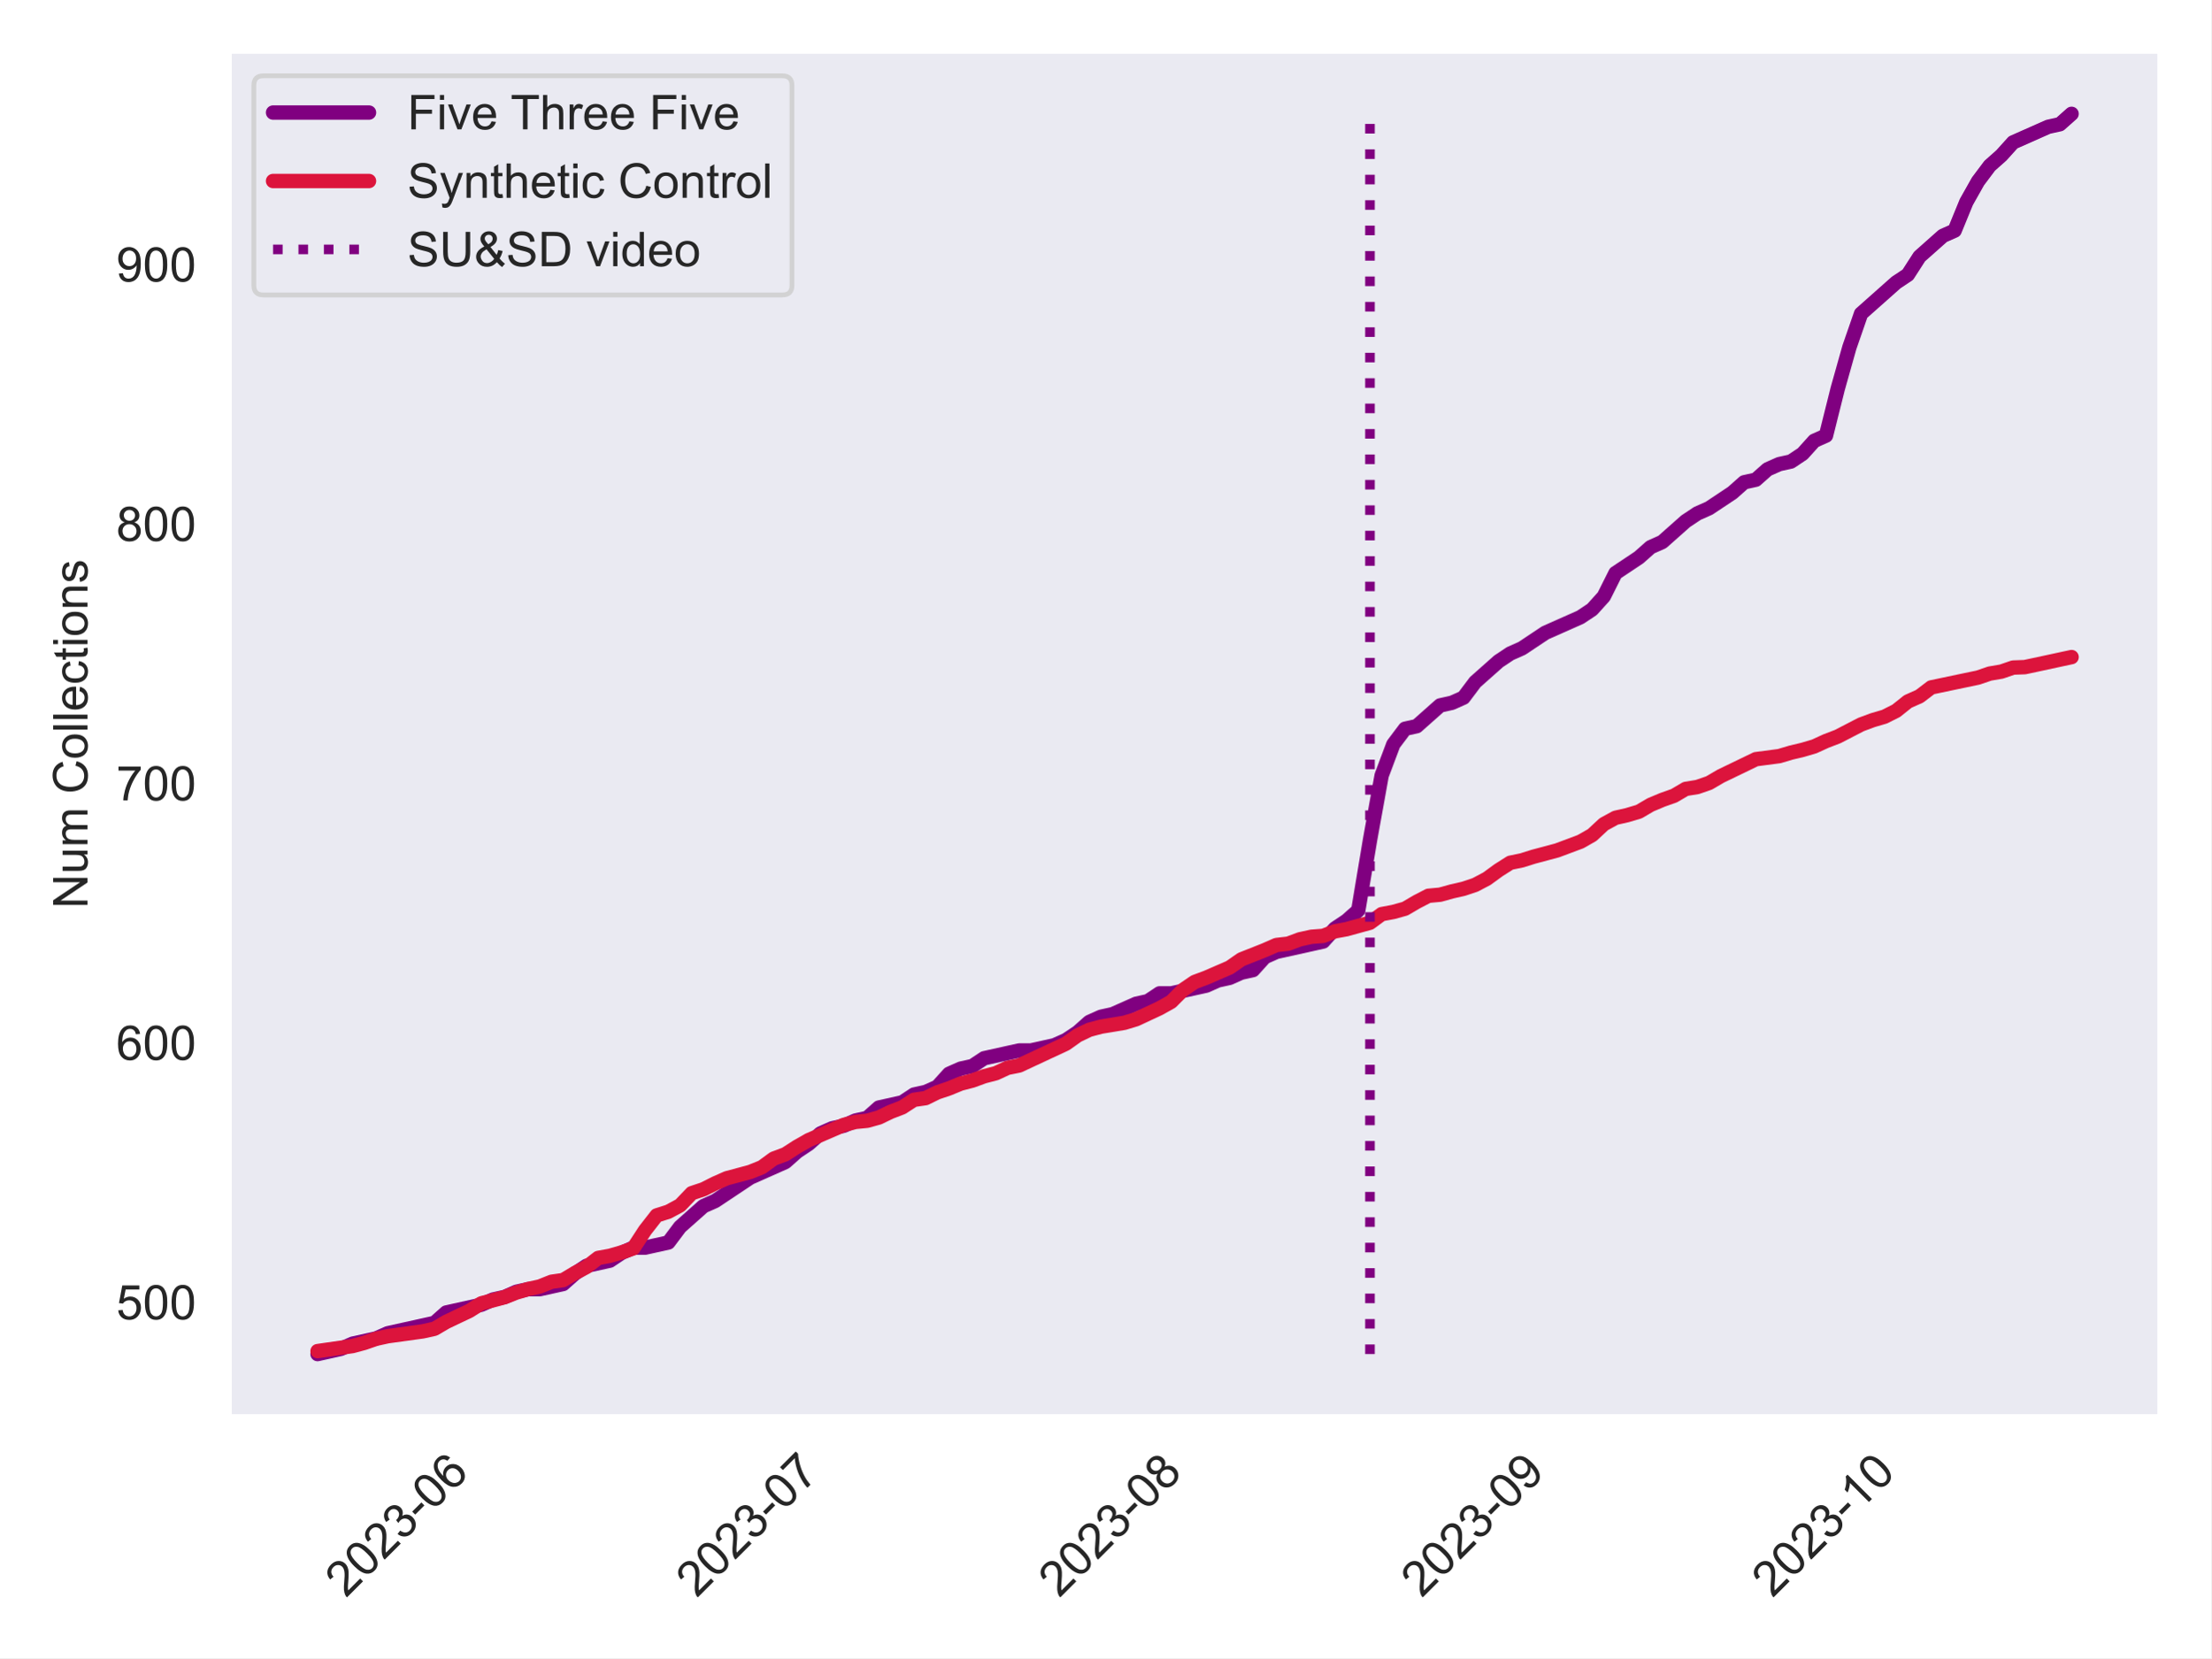
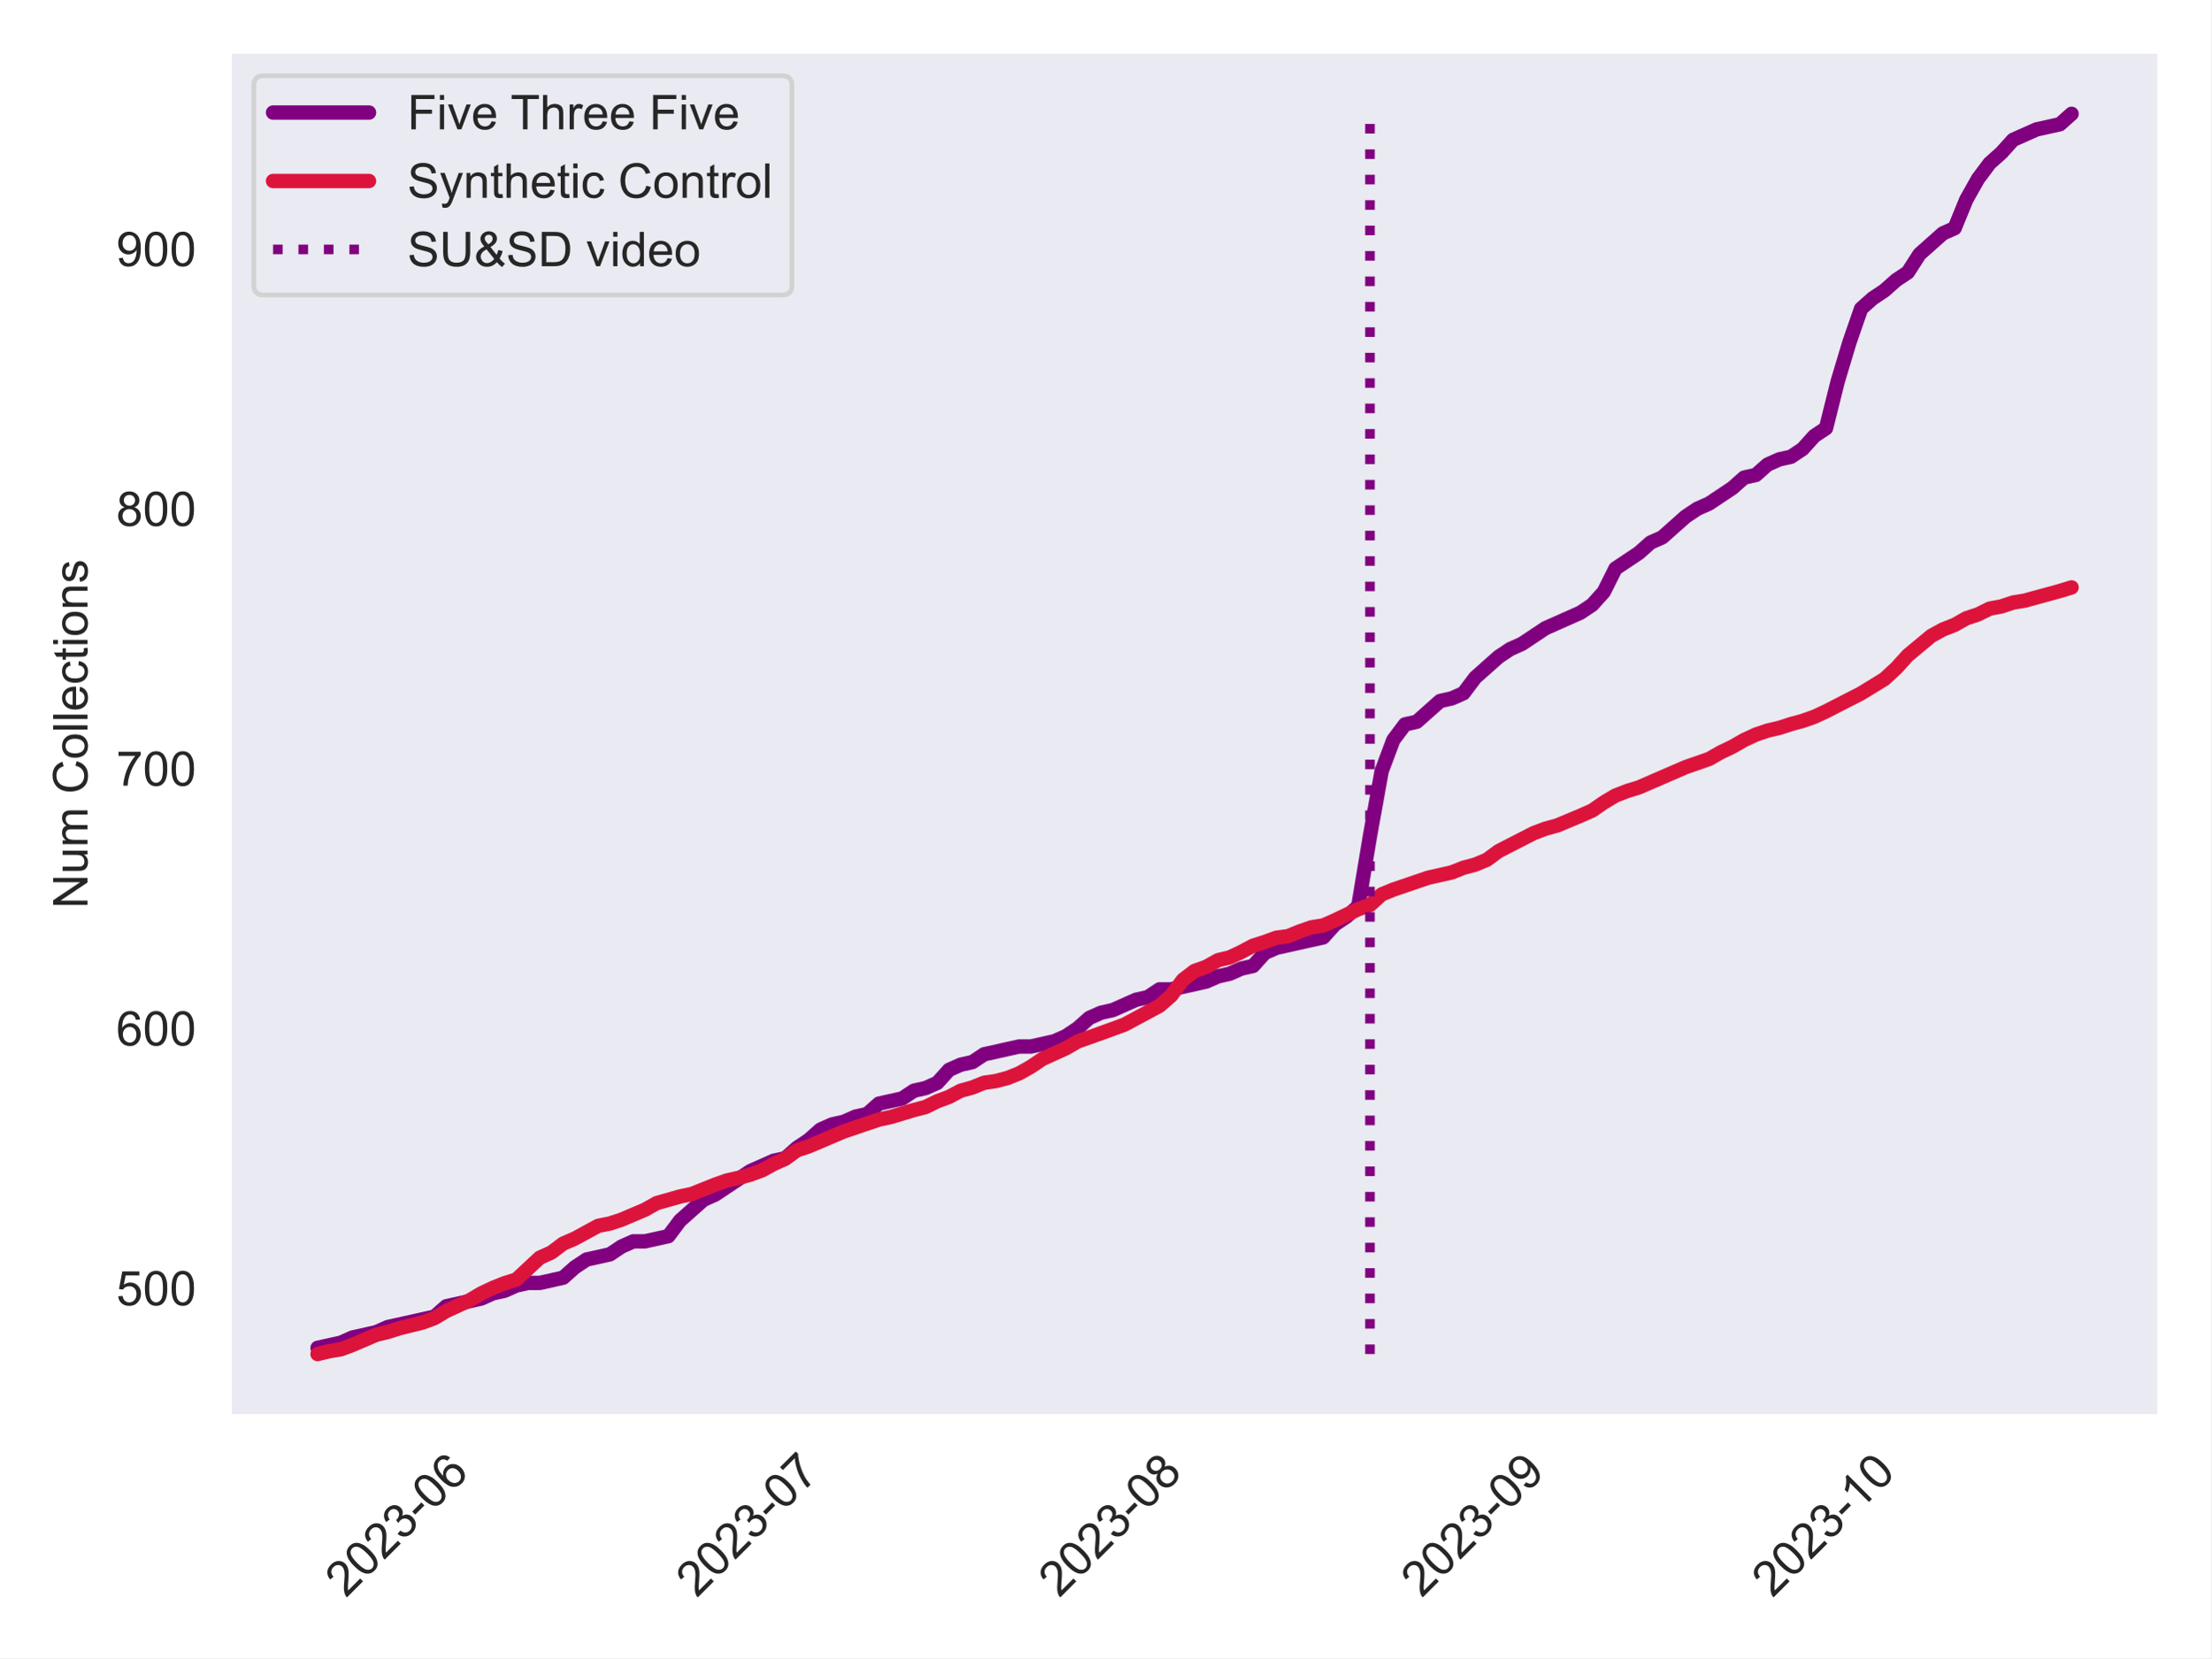
<svg xmlns="http://www.w3.org/2000/svg" xmlns:xlink="http://www.w3.org/1999/xlink" width="460.8pt" height="345.6pt" viewBox="0 0 460.8 345.6" version="1.1">
  <defs>
    <style type="text/css">*{stroke-linejoin: round; stroke-linecap: butt}</style>
  </defs>
  <g id="figure_1">
    <g id="patch_1">
      <path d="M 0 345.6  L 460.8 345.6  L 460.8 0  L 0 0  z " style="fill: #ffffff" />
    </g>
    <g id="axes_1">
      <g id="patch_2">
        <path d="M 47.9 295.153  L 450 295.153  L 450 10.8  L 47.9 10.8  z " style="fill: #eaeaf2" />
      </g>
      <g id="matplotlib.axis_1">
        <g id="xtick_1">
          <g id="text_1">
            <g style="fill: #262626" transform="translate(72.09029 333.1617) rotate(-45) scale(0.1 -0.1)">
              <defs>
                <path id="ArialMT-32" d="M 3222 541  L 3222 0  L 194 0  Q 188 203 259 391  Q 375 700 629 1000  Q 884 1300 1366 1694  Q 2113 2306 2375 2664  Q 2638 3022 2638 3341  Q 2638 3675 2398 3904  Q 2159 4134 1775 4134  Q 1369 4134 1125 3890  Q 881 3647 878 3216  L 300 3275  Q 359 3922 746 4261  Q 1134 4600 1788 4600  Q 2447 4600 2831 4234  Q 3216 3869 3216 3328  Q 3216 3053 3103 2787  Q 2991 2522 2730 2228  Q 2469 1934 1863 1422  Q 1356 997 1212 845  Q 1069 694 975 541  L 3222 541  z " transform="scale(0.015625)" />
                <path id="ArialMT-30" d="M 266 2259  Q 266 3072 433 3567  Q 600 4063 929 4331  Q 1259 4600 1759 4600  Q 2128 4600 2406 4451  Q 2684 4303 2865 4023  Q 3047 3744 3150 3342  Q 3253 2941 3253 2259  Q 3253 1453 3087 958  Q 2922 463 2592 192  Q 2263 -78 1759 -78  Q 1097 -78 719 397  Q 266 969 266 2259  z M 844 2259  Q 844 1131 1108 757  Q 1372 384 1759 384  Q 2147 384 2411 759  Q 2675 1134 2675 2259  Q 2675 3391 2411 3762  Q 2147 4134 1753 4134  Q 1366 4134 1134 3806  Q 844 3388 844 2259  z " transform="scale(0.015625)" />
                <path id="ArialMT-33" d="M 269 1209  L 831 1284  Q 928 806 1161 595  Q 1394 384 1728 384  Q 2125 384 2398 659  Q 2672 934 2672 1341  Q 2672 1728 2419 1979  Q 2166 2231 1775 2231  Q 1616 2231 1378 2169  L 1441 2663  Q 1497 2656 1531 2656  Q 1891 2656 2178 2843  Q 2466 3031 2466 3422  Q 2466 3731 2256 3934  Q 2047 4138 1716 4138  Q 1388 4138 1169 3931  Q 950 3725 888 3313  L 325 3413  Q 428 3978 793 4289  Q 1159 4600 1703 4600  Q 2078 4600 2393 4439  Q 2709 4278 2876 4000  Q 3044 3722 3044 3409  Q 3044 3113 2884 2869  Q 2725 2625 2413 2481  Q 2819 2388 3044 2092  Q 3269 1797 3269 1353  Q 3269 753 2831 336  Q 2394 -81 1725 -81  Q 1122 -81 723 278  Q 325 638 269 1209  z " transform="scale(0.015625)" />
                <path id="ArialMT-2d" d="M 203 1375  L 203 1941  L 1931 1941  L 1931 1375  L 203 1375  z " transform="scale(0.015625)" />
                <path id="ArialMT-36" d="M 3184 3459  L 2625 3416  Q 2550 3747 2413 3897  Q 2184 4138 1850 4138  Q 1581 4138 1378 3988  Q 1113 3794 959 3422  Q 806 3050 800 2363  Q 1003 2672 1297 2822  Q 1591 2972 1913 2972  Q 2475 2972 2870 2558  Q 3266 2144 3266 1488  Q 3266 1056 3080 686  Q 2894 316 2569 119  Q 2244 -78 1831 -78  Q 1128 -78 684 439  Q 241 956 241 2144  Q 241 3472 731 4075  Q 1159 4600 1884 4600  Q 2425 4600 2770 4297  Q 3116 3994 3184 3459  z M 888 1484  Q 888 1194 1011 928  Q 1134 663 1356 523  Q 1578 384 1822 384  Q 2178 384 2434 671  Q 2691 959 2691 1453  Q 2691 1928 2437 2201  Q 2184 2475 1800 2475  Q 1419 2475 1153 2201  Q 888 1928 888 1484  z " transform="scale(0.015625)" />
              </defs>
              <use xlink:href="#ArialMT-32" />
              <use xlink:href="#ArialMT-30" x="55.615" />
              <use xlink:href="#ArialMT-32" x="111.23" />
              <use xlink:href="#ArialMT-33" x="166.846" />
              <use xlink:href="#ArialMT-2d" x="222.461" />
              <use xlink:href="#ArialMT-30" x="255.762" />
              <use xlink:href="#ArialMT-36" x="311.377" />
            </g>
          </g>
        </g>
        <g id="xtick_2">
          <g id="text_2">
            <g style="fill: #262626" transform="translate(145.1994 333.1617) rotate(-45) scale(0.1 -0.1)">
              <defs>
                <path id="ArialMT-37" d="M 303 3981  L 303 4522  L 3269 4522  L 3269 4084  Q 2831 3619 2401 2847  Q 1972 2075 1738 1259  Q 1569 684 1522 0  L 944 0  Q 953 541 1156 1306  Q 1359 2072 1739 2783  Q 2119 3494 2547 3981  L 303 3981  z " transform="scale(0.015625)" />
              </defs>
              <use xlink:href="#ArialMT-32" />
              <use xlink:href="#ArialMT-30" x="55.615" />
              <use xlink:href="#ArialMT-32" x="111.23" />
              <use xlink:href="#ArialMT-33" x="166.846" />
              <use xlink:href="#ArialMT-2d" x="222.461" />
              <use xlink:href="#ArialMT-30" x="255.762" />
              <use xlink:href="#ArialMT-37" x="311.377" />
            </g>
          </g>
        </g>
        <g id="xtick_3">
          <g id="text_3">
            <g style="fill: #262626" transform="translate(220.7454 333.1617) rotate(-45) scale(0.1 -0.1)">
              <defs>
                <path id="ArialMT-38" d="M 1131 2484  Q 781 2613 612 2850  Q 444 3088 444 3419  Q 444 3919 803 4259  Q 1163 4600 1759 4600  Q 2359 4600 2725 4251  Q 3091 3903 3091 3403  Q 3091 3084 2923 2848  Q 2756 2613 2416 2484  Q 2838 2347 3058 2040  Q 3278 1734 3278 1309  Q 3278 722 2862 322  Q 2447 -78 1769 -78  Q 1091 -78 675 323  Q 259 725 259 1325  Q 259 1772 486 2073  Q 713 2375 1131 2484  z M 1019 3438  Q 1019 3113 1228 2906  Q 1438 2700 1772 2700  Q 2097 2700 2305 2904  Q 2513 3109 2513 3406  Q 2513 3716 2298 3927  Q 2084 4138 1766 4138  Q 1444 4138 1231 3931  Q 1019 3725 1019 3438  z M 838 1322  Q 838 1081 952 856  Q 1066 631 1291 507  Q 1516 384 1775 384  Q 2178 384 2440 643  Q 2703 903 2703 1303  Q 2703 1709 2433 1975  Q 2163 2241 1756 2241  Q 1359 2241 1098 1978  Q 838 1716 838 1322  z " transform="scale(0.015625)" />
              </defs>
              <use xlink:href="#ArialMT-32" />
              <use xlink:href="#ArialMT-30" x="55.615" />
              <use xlink:href="#ArialMT-32" x="111.23" />
              <use xlink:href="#ArialMT-33" x="166.846" />
              <use xlink:href="#ArialMT-2d" x="222.461" />
              <use xlink:href="#ArialMT-30" x="255.762" />
              <use xlink:href="#ArialMT-38" x="311.377" />
            </g>
          </g>
        </g>
        <g id="xtick_4">
          <g id="text_4">
            <g style="fill: #262626" transform="translate(296.2915 333.1617) rotate(-45) scale(0.1 -0.1)">
              <defs>
                <path id="ArialMT-39" d="M 350 1059  L 891 1109  Q 959 728 1153 556  Q 1347 384 1650 384  Q 1909 384 2104 503  Q 2300 622 2425 820  Q 2550 1019 2634 1356  Q 2719 1694 2719 2044  Q 2719 2081 2716 2156  Q 2547 1888 2255 1720  Q 1963 1553 1622 1553  Q 1053 1553 659 1965  Q 266 2378 266 3053  Q 266 3750 677 4175  Q 1088 4600 1706 4600  Q 2153 4600 2523 4359  Q 2894 4119 3086 3673  Q 3278 3228 3278 2384  Q 3278 1506 3087 986  Q 2897 466 2520 194  Q 2144 -78 1638 -78  Q 1100 -78 759 220  Q 419 519 350 1059  z M 2653 3081  Q 2653 3566 2395 3850  Q 2138 4134 1775 4134  Q 1400 4134 1122 3828  Q 844 3522 844 3034  Q 844 2597 1108 2323  Q 1372 2050 1759 2050  Q 2150 2050 2401 2323  Q 2653 2597 2653 3081  z " transform="scale(0.015625)" />
              </defs>
              <use xlink:href="#ArialMT-32" />
              <use xlink:href="#ArialMT-30" x="55.615" />
              <use xlink:href="#ArialMT-32" x="111.23" />
              <use xlink:href="#ArialMT-33" x="166.846" />
              <use xlink:href="#ArialMT-2d" x="222.461" />
              <use xlink:href="#ArialMT-30" x="255.762" />
              <use xlink:href="#ArialMT-39" x="311.377" />
            </g>
          </g>
        </g>
        <g id="xtick_5">
          <g id="text_5">
            <g style="fill: #262626" transform="translate(369.4006 333.1617) rotate(-45) scale(0.1 -0.1)">
              <defs>
                <path id="ArialMT-31" d="M 2384 0  L 1822 0  L 1822 3584  Q 1619 3391 1289 3197  Q 959 3003 697 2906  L 697 3450  Q 1169 3672 1522 3987  Q 1875 4303 2022 4600  L 2384 4600  L 2384 0  z " transform="scale(0.015625)" />
              </defs>
              <use xlink:href="#ArialMT-32" />
              <use xlink:href="#ArialMT-30" x="55.615" />
              <use xlink:href="#ArialMT-32" x="111.23" />
              <use xlink:href="#ArialMT-33" x="166.846" />
              <use xlink:href="#ArialMT-2d" x="222.461" />
              <use xlink:href="#ArialMT-31" x="255.762" />
              <use xlink:href="#ArialMT-30" x="311.377" />
            </g>
          </g>
        </g>
      </g>
      <g id="matplotlib.axis_2">
        <g id="ytick_1">
          <g id="text_6">
-             <g style="fill: #262626" transform="translate(24.21719 274.9906) scale(0.1 -0.1)">
+             <g style="fill: #262626" transform="translate(24.21719 272.0643) scale(0.1 -0.1)">
              <defs>
                <path id="ArialMT-35" d="M 266 1200  L 856 1250  Q 922 819 1161 601  Q 1400 384 1738 384  Q 2144 384 2425 690  Q 2706 997 2706 1503  Q 2706 1984 2436 2262  Q 2166 2541 1728 2541  Q 1456 2541 1237 2417  Q 1019 2294 894 2097  L 366 2166  L 809 4519  L 3088 4519  L 3088 3981  L 1259 3981  L 1013 2750  Q 1425 3038 1878 3038  Q 2478 3038 2890 2622  Q 3303 2206 3303 1553  Q 3303 931 2941 478  Q 2500 -78 1738 -78  Q 1113 -78 717 272  Q 322 622 266 1200  z " transform="scale(0.015625)" />
              </defs>
              <use xlink:href="#ArialMT-35" />
              <use xlink:href="#ArialMT-30" x="55.615" />
              <use xlink:href="#ArialMT-30" x="111.23" />
            </g>
          </g>
        </g>
        <g id="ytick_2">
          <g id="text_7">
-             <g style="fill: #262626" transform="translate(24.21719 220.9106) scale(0.1 -0.1)">
+             <g style="fill: #262626" transform="translate(24.21719 217.9138) scale(0.1 -0.1)">
              <use xlink:href="#ArialMT-36" />
              <use xlink:href="#ArialMT-30" x="55.615" />
              <use xlink:href="#ArialMT-30" x="111.23" />
            </g>
          </g>
        </g>
        <g id="ytick_3">
          <g id="text_8">
-             <g style="fill: #262626" transform="translate(24.21719 166.8306) scale(0.1 -0.1)">
+             <g style="fill: #262626" transform="translate(24.21719 163.7633) scale(0.1 -0.1)">
              <use xlink:href="#ArialMT-37" />
              <use xlink:href="#ArialMT-30" x="55.615" />
              <use xlink:href="#ArialMT-30" x="111.23" />
            </g>
          </g>
        </g>
        <g id="ytick_4">
          <g id="text_9">
-             <g style="fill: #262626" transform="translate(24.21719 112.7505) scale(0.1 -0.1)">
+             <g style="fill: #262626" transform="translate(24.21719 109.6128) scale(0.1 -0.1)">
              <use xlink:href="#ArialMT-38" />
              <use xlink:href="#ArialMT-30" x="55.615" />
              <use xlink:href="#ArialMT-30" x="111.23" />
            </g>
          </g>
        </g>
        <g id="ytick_5">
          <g id="text_10">
-             <g style="fill: #262626" transform="translate(24.21719 58.67046) scale(0.1 -0.1)">
+             <g style="fill: #262626" transform="translate(24.21719 55.4623) scale(0.1 -0.1)">
              <use xlink:href="#ArialMT-39" />
              <use xlink:href="#ArialMT-30" x="55.615" />
              <use xlink:href="#ArialMT-30" x="111.23" />
            </g>
          </g>
        </g>
        <g id="text_11">
          <g style="fill: #262626" transform="translate(18.22969 189.3764) rotate(-90) scale(0.1 -0.1)">
            <defs>
              <path id="ArialMT-4e" d="M 488 0  L 488 4581  L 1109 4581  L 3516 984  L 3516 4581  L 4097 4581  L 4097 0  L 3475 0  L 1069 3600  L 1069 0  L 488 0  z " transform="scale(0.015625)" />
              <path id="ArialMT-75" d="M 2597 0  L 2597 488  Q 2209 -75 1544 -75  Q 1250 -75 995 37  Q 741 150 617 320  Q 494 491 444 738  Q 409 903 409 1263  L 409 3319  L 972 3319  L 972 1478  Q 972 1038 1006 884  Q 1059 663 1231 536  Q 1403 409 1656 409  Q 1909 409 2131 539  Q 2353 669 2445 892  Q 2538 1116 2538 1541  L 2538 3319  L 3100 3319  L 3100 0  L 2597 0  z " transform="scale(0.015625)" />
              <path id="ArialMT-6d" d="M 422 0  L 422 3319  L 925 3319  L 925 2853  Q 1081 3097 1340 3245  Q 1600 3394 1931 3394  Q 2300 3394 2536 3241  Q 2772 3088 2869 2813  Q 3263 3394 3894 3394  Q 4388 3394 4653 3120  Q 4919 2847 4919 2278  L 4919 0  L 4359 0  L 4359 2091  Q 4359 2428 4304 2576  Q 4250 2725 4106 2815  Q 3963 2906 3769 2906  Q 3419 2906 3187 2673  Q 2956 2441 2956 1928  L 2956 0  L 2394 0  L 2394 2156  Q 2394 2531 2256 2718  Q 2119 2906 1806 2906  Q 1569 2906 1367 2781  Q 1166 2656 1075 2415  Q 984 2175 984 1722  L 984 0  L 422 0  z " transform="scale(0.015625)" />
              <path id="ArialMT-20" transform="scale(0.015625)" />
              <path id="ArialMT-43" d="M 3763 1606  L 4369 1453  Q 4178 706 3683 314  Q 3188 -78 2472 -78  Q 1731 -78 1267 223  Q 803 525 561 1097  Q 319 1669 319 2325  Q 319 3041 592 3573  Q 866 4106 1370 4382  Q 1875 4659 2481 4659  Q 3169 4659 3637 4309  Q 4106 3959 4291 3325  L 3694 3184  Q 3534 3684 3231 3912  Q 2928 4141 2469 4141  Q 1941 4141 1586 3887  Q 1231 3634 1087 3207  Q 944 2781 944 2328  Q 944 1744 1114 1308  Q 1284 872 1643 656  Q 2003 441 2422 441  Q 2931 441 3284 734  Q 3638 1028 3763 1606  z " transform="scale(0.015625)" />
              <path id="ArialMT-6f" d="M 213 1659  Q 213 2581 725 3025  Q 1153 3394 1769 3394  Q 2453 3394 2887 2945  Q 3322 2497 3322 1706  Q 3322 1066 3130 698  Q 2938 331 2570 128  Q 2203 -75 1769 -75  Q 1072 -75 642 372  Q 213 819 213 1659  z M 791 1659  Q 791 1022 1069 705  Q 1347 388 1769 388  Q 2188 388 2466 706  Q 2744 1025 2744 1678  Q 2744 2294 2464 2611  Q 2184 2928 1769 2928  Q 1347 2928 1069 2612  Q 791 2297 791 1659  z " transform="scale(0.015625)" />
              <path id="ArialMT-6c" d="M 409 0  L 409 4581  L 972 4581  L 972 0  L 409 0  z " transform="scale(0.015625)" />
              <path id="ArialMT-65" d="M 2694 1069  L 3275 997  Q 3138 488 2766 206  Q 2394 -75 1816 -75  Q 1088 -75 661 373  Q 234 822 234 1631  Q 234 2469 665 2931  Q 1097 3394 1784 3394  Q 2450 3394 2872 2941  Q 3294 2488 3294 1666  Q 3294 1616 3291 1516  L 816 1516  Q 847 969 1125 678  Q 1403 388 1819 388  Q 2128 388 2347 550  Q 2566 713 2694 1069  z M 847 1978  L 2700 1978  Q 2663 2397 2488 2606  Q 2219 2931 1791 2931  Q 1403 2931 1139 2672  Q 875 2413 847 1978  z " transform="scale(0.015625)" />
              <path id="ArialMT-63" d="M 2588 1216  L 3141 1144  Q 3050 572 2676 248  Q 2303 -75 1759 -75  Q 1078 -75 664 370  Q 250 816 250 1647  Q 250 2184 428 2587  Q 606 2991 970 3192  Q 1334 3394 1763 3394  Q 2303 3394 2647 3120  Q 2991 2847 3088 2344  L 2541 2259  Q 2463 2594 2264 2762  Q 2066 2931 1784 2931  Q 1359 2931 1093 2626  Q 828 2322 828 1663  Q 828 994 1084 691  Q 1341 388 1753 388  Q 2084 388 2306 591  Q 2528 794 2588 1216  z " transform="scale(0.015625)" />
              <path id="ArialMT-74" d="M 1650 503  L 1731 6  Q 1494 -44 1306 -44  Q 1000 -44 831 53  Q 663 150 594 308  Q 525 466 525 972  L 525 2881  L 113 2881  L 113 3319  L 525 3319  L 525 4141  L 1084 4478  L 1084 3319  L 1650 3319  L 1650 2881  L 1084 2881  L 1084 941  Q 1084 700 1114 631  Q 1144 563 1211 522  Q 1278 481 1403 481  Q 1497 481 1650 503  z " transform="scale(0.015625)" />
              <path id="ArialMT-69" d="M 425 3934  L 425 4581  L 988 4581  L 988 3934  L 425 3934  z M 425 0  L 425 3319  L 988 3319  L 988 0  L 425 0  z " transform="scale(0.015625)" />
              <path id="ArialMT-6e" d="M 422 0  L 422 3319  L 928 3319  L 928 2847  Q 1294 3394 1984 3394  Q 2284 3394 2536 3286  Q 2788 3178 2913 3003  Q 3038 2828 3088 2588  Q 3119 2431 3119 2041  L 3119 0  L 2556 0  L 2556 2019  Q 2556 2363 2490 2533  Q 2425 2703 2258 2804  Q 2091 2906 1866 2906  Q 1506 2906 1245 2678  Q 984 2450 984 1813  L 984 0  L 422 0  z " transform="scale(0.015625)" />
              <path id="ArialMT-73" d="M 197 991  L 753 1078  Q 800 744 1014 566  Q 1228 388 1613 388  Q 2000 388 2187 545  Q 2375 703 2375 916  Q 2375 1106 2209 1216  Q 2094 1291 1634 1406  Q 1016 1563 777 1677  Q 538 1791 414 1992  Q 291 2194 291 2438  Q 291 2659 392 2848  Q 494 3038 669 3163  Q 800 3259 1026 3326  Q 1253 3394 1513 3394  Q 1903 3394 2198 3281  Q 2494 3169 2634 2976  Q 2775 2784 2828 2463  L 2278 2388  Q 2241 2644 2061 2787  Q 1881 2931 1553 2931  Q 1166 2931 1000 2803  Q 834 2675 834 2503  Q 834 2394 903 2306  Q 972 2216 1119 2156  Q 1203 2125 1616 2013  Q 2213 1853 2448 1751  Q 2684 1650 2818 1456  Q 2953 1263 2953 975  Q 2953 694 2789 445  Q 2625 197 2315 61  Q 2006 -75 1616 -75  Q 969 -75 630 194  Q 291 463 197 991  z " transform="scale(0.015625)" />
            </defs>
            <use xlink:href="#ArialMT-4e" />
            <use xlink:href="#ArialMT-75" x="72.217" />
            <use xlink:href="#ArialMT-6d" x="127.832" />
            <use xlink:href="#ArialMT-20" x="211.133" />
            <use xlink:href="#ArialMT-43" x="238.916" />
            <use xlink:href="#ArialMT-6f" x="311.133" />
            <use xlink:href="#ArialMT-6c" x="366.748" />
            <use xlink:href="#ArialMT-6c" x="388.965" />
            <use xlink:href="#ArialMT-65" x="411.182" />
            <use xlink:href="#ArialMT-63" x="466.797" />
            <use xlink:href="#ArialMT-74" x="516.797" />
            <use xlink:href="#ArialMT-69" x="544.58" />
            <use xlink:href="#ArialMT-6f" x="566.797" />
            <use xlink:href="#ArialMT-6e" x="622.412" />
            <use xlink:href="#ArialMT-73" x="678.027" />
          </g>
        </g>
      </g>
      <g id="PolyCollection_1" />
      <g id="PolyCollection_2" />
      <g id="line2d_1">
-         <path d="M 66.177 282.228  L 71.051 281.146  L 73.488 280.065  L 78.362 278.983  L 80.799 277.901  L 90.547 275.738  L 92.984 273.575  L 100.295 271.953  L 102.732 270.871  L 105.169 270.33  L 107.606 269.249  L 110.043 268.708  L 112.48 268.708  L 117.354 267.626  L 119.791 265.463  L 122.228 263.841  L 127.102 262.759  L 129.538 261.137  L 131.975 260.055  L 134.412 260.055  L 139.286 258.973  L 141.723 255.729  L 146.597 251.402  L 149.034 250.321  L 156.345 245.453  L 163.656 242.209  L 166.093 240.045  L 168.53 238.423  L 170.967 236.26  L 173.404 235.178  L 175.841 234.637  L 178.278 233.556  L 180.715 233.015  L 183.152 230.852  L 188.026 229.77  L 190.463 228.148  L 192.9 227.607  L 195.337 226.525  L 197.774 223.821  L 200.211 222.74  L 202.648 222.199  L 205.085 220.576  L 212.395 218.954  L 214.832 218.954  L 219.706 217.872  L 222.143 216.791  L 224.58 215.168  L 227.017 213.005  L 229.454 211.924  L 231.891 211.383  L 236.765 209.22  L 239.202 208.679  L 241.639 207.056  L 244.076 207.056  L 251.387 205.434  L 253.824 204.352  L 256.261 203.812  L 258.698 202.73  L 261.135 202.189  L 263.572 199.485  L 266.009 198.404  L 275.757 196.24  L 278.194 193.536  L 280.631 191.914  L 283.068 189.751  L 285.505 175.149  L 287.942 161.629  L 290.378 155.14  L 292.815 151.895  L 295.252 151.354  L 300.126 147.028  L 302.563 146.487  L 305 145.405  L 307.437 142.16  L 312.311 137.834  L 314.748 136.212  L 317.185 135.13  L 322.059 131.885  L 329.37 128.64  L 331.807 127.018  L 334.244 124.314  L 336.681 119.447  L 341.555 116.202  L 343.992 114.039  L 346.429 112.957  L 351.303 108.631  L 353.74 107.008  L 356.177 105.927  L 361.051 102.682  L 363.488 100.519  L 365.925 99.978  L 368.362 97.815  L 370.798 96.733  L 373.235 96.192  L 375.672 94.57  L 378.109 91.866  L 380.546 90.784  L 382.983 81.05  L 385.42 72.397  L 387.857 65.367  L 395.168 58.877  L 397.605 57.255  L 400.042 53.469  L 404.916 49.143  L 407.353 48.061  L 409.79 42.112  L 412.227 37.786  L 414.664 34.541  L 417.101 32.378  L 419.538 29.674  L 426.849 26.429  L 429.286 25.888  L 431.723 23.725  L 431.723 23.725  " clip-path="url(#paf9ead4a73)" style="fill: none; stroke: #800080; stroke-width: 3; stroke-linecap: round" />
+         <path d="M 66.177 280.94  L 71.051 279.857  L 73.488 278.774  L 78.362 277.691  L 80.799 276.608  L 90.547 274.442  L 92.984 272.276  L 100.295 270.651  L 102.732 269.568  L 105.169 269.027  L 107.606 267.944  L 110.043 267.402  L 112.48 267.402  L 117.354 266.319  L 119.791 264.153  L 122.228 262.529  L 127.102 261.446  L 129.538 259.821  L 131.975 258.738  L 134.412 258.738  L 139.286 257.655  L 141.723 254.406  L 146.597 250.074  L 149.034 248.991  L 156.345 244.118  L 161.219 241.952  L 163.656 241.41  L 166.093 239.244  L 168.53 237.62  L 170.967 235.454  L 173.404 234.371  L 175.841 233.829  L 178.278 232.746  L 180.715 232.205  L 183.152 230.039  L 188.026 228.956  L 190.463 227.331  L 192.9 226.79  L 195.337 225.706  L 197.774 222.999  L 200.211 221.916  L 202.648 221.374  L 205.085 219.75  L 212.395 218.125  L 214.832 218.125  L 219.706 217.042  L 222.143 215.959  L 224.58 214.335  L 227.017 212.169  L 229.454 211.086  L 231.891 210.544  L 236.765 208.378  L 239.202 207.837  L 241.639 206.212  L 244.076 206.212  L 251.387 204.588  L 253.824 203.505  L 256.261 202.963  L 258.698 201.88  L 261.135 201.339  L 263.572 198.631  L 266.009 197.548  L 275.757 195.382  L 278.194 192.675  L 280.631 191.05  L 283.068 188.884  L 285.505 174.264  L 287.942 160.726  L 290.378 154.228  L 292.815 150.979  L 295.252 150.437  L 300.126 146.105  L 302.563 145.564  L 305 144.481  L 307.437 141.232  L 312.311 136.9  L 314.748 135.275  L 317.185 134.192  L 322.059 130.943  L 329.37 127.694  L 331.807 126.07  L 334.244 123.362  L 336.681 118.489  L 341.555 115.239  L 343.992 113.073  L 346.429 111.99  L 351.303 107.658  L 353.74 106.034  L 356.177 104.951  L 361.051 101.702  L 363.488 99.536  L 365.925 98.994  L 368.362 96.828  L 370.798 95.745  L 373.235 95.204  L 375.672 93.579  L 378.109 90.872  L 380.546 89.247  L 382.983 79.5  L 385.42 71.378  L 387.857 64.338  L 390.294 62.172  L 392.731 60.547  L 395.168 58.381  L 397.605 56.757  L 400.042 52.966  L 404.916 48.634  L 407.353 47.551  L 409.79 41.595  L 412.227 37.263  L 414.664 34.014  L 417.101 31.848  L 419.538 29.14  L 424.412 26.974  L 429.286 25.891  L 431.723 23.725  L 431.723 23.725  " clip-path="url(#p2fcc4c525d)" style="fill: none; stroke: #800080; stroke-width: 3; stroke-linecap: round" />
      </g>
      <g id="line2d_2">
-         <path d="M 66.177 281.614  L 73.488 280.557  L 75.925 279.899  L 78.362 279.051  L 80.799 278.511  L 88.11 277.5  L 90.547 276.959  L 92.984 275.53  L 97.858 273.208  L 100.295 271.662  L 105.169 270.376  L 107.606 269.411  L 110.043 268.687  L 112.48 268.151  L 114.917 267.166  L 117.354 266.814  L 119.791 265.354  L 122.228 264.082  L 124.665 262.197  L 127.102 261.753  L 129.538 261.049  L 131.975 260.201  L 134.412 256.46  L 136.849 253.335  L 139.286 252.559  L 141.723 251.243  L 144.16 248.7  L 146.597 247.884  L 149.034 246.66  L 151.471 245.583  L 156.345 244.273  L 158.782 243.288  L 161.219 241.502  L 163.656 240.595  L 166.093 239.023  L 168.53 237.637  L 175.841 234.471  L 178.278 233.839  L 180.715 233.604  L 183.152 232.926  L 185.589 231.753  L 188.026 230.814  L 190.463 229.237  L 192.9 228.885  L 195.337 227.685  L 197.774 226.865  L 200.211 225.86  L 202.648 225.228  L 205.085 224.335  L 207.522 223.702  L 209.958 222.575  L 212.395 222.085  L 222.143 217.533  L 224.58 215.803  L 227.017 214.635  L 229.454 213.989  L 234.328 213.178  L 236.765 212.44  L 241.639 210.162  L 244.076 208.802  L 246.513 206.351  L 248.95 204.685  L 251.387 203.777  L 256.261 201.662  L 258.698 199.972  L 263.572 198.04  L 266.009 196.969  L 268.446 196.694  L 270.883 195.787  L 273.32 195.251  L 275.757 195.068  L 278.194 194.115  L 280.631 193.671  L 285.505 192.325  L 287.942 190.535  L 290.378 190.077  L 292.815 189.399  L 295.252 187.97  L 297.689 186.71  L 300.126 186.481  L 302.563 185.803  L 305 185.248  L 307.437 184.433  L 309.874 183.147  L 312.311 181.371  L 314.748 179.824  L 317.185 179.32  L 319.622 178.556  L 324.496 177.256  L 329.37 175.434  L 331.807 174.051  L 334.244 171.781  L 336.681 170.449  L 339.118 169.899  L 341.555 169.175  L 343.992 167.747  L 346.429 166.721  L 348.866 165.86  L 351.303 164.431  L 353.74 164.033  L 356.177 163.191  L 358.614 161.768  L 365.925 158.238  L 370.798 157.596  L 373.235 156.872  L 375.672 156.291  L 378.109 155.572  L 380.546 154.455  L 382.983 153.522  L 387.857 151.002  L 390.294 150.1  L 392.731 149.382  L 395.168 148.159  L 397.605 146.212  L 400.042 145.127  L 402.479 143.272  L 412.227 141.225  L 414.664 140.395  L 417.101 139.977  L 419.538 139.142  L 421.975 139.05  L 431.723 136.954  L 431.723 136.954  " clip-path="url(#paf9ead4a73)" style="fill: none; stroke: #dc143c; stroke-width: 3; stroke-linecap: round" />
+         <path d="M 66.177 282.228  L 68.614 281.637  L 71.051 281.231  L 73.488 280.318  L 78.362 278.222  L 80.799 277.631  L 83.236 276.853  L 88.11 275.644  L 90.547 274.731  L 92.984 273.264  L 97.858 271.033  L 100.295 269.592  L 102.732 268.436  L 105.169 267.459  L 107.606 266.697  L 112.48 262.154  L 114.917 261.053  L 117.354 259.215  L 119.791 258.159  L 124.665 255.503  L 127.102 255.021  L 129.538 254.214  L 134.412 252.144  L 136.849 250.77  L 141.723 249.384  L 144.16 248.869  L 149.034 246.928  L 151.471 246.056  L 153.908 245.507  L 156.345 244.839  L 158.782 243.951  L 161.219 242.615  L 163.656 241.521  L 166.093 239.749  L 168.53 238.945  L 175.841 235.838  L 183.152 233.356  L 185.589 232.837  L 190.463 231.37  L 192.9 230.734  L 195.337 229.537  L 197.774 228.634  L 200.211 227.341  L 202.648 226.672  L 205.085 225.679  L 207.522 225.333  L 209.958 224.692  L 212.395 223.725  L 214.832 222.344  L 217.269 220.711  L 222.143 218.495  L 224.58 217.08  L 229.454 215.35  L 234.328 213.573  L 241.639 209.644  L 244.076 207.524  L 246.513 204.239  L 248.95 202.377  L 251.387 201.512  L 253.824 200.14  L 256.261 199.557  L 258.698 198.415  L 261.135 197.118  L 263.572 196.346  L 266.009 195.447  L 268.446 195.13  L 270.883 194.128  L 273.32 193.284  L 275.757 192.895  L 278.194 191.83  L 283.068 189.497  L 285.505 188.631  L 287.942 186.422  L 290.378 185.42  L 297.689 182.931  L 302.563 181.833  L 305 180.862  L 307.437 180.217  L 309.874 179.198  L 312.311 177.404  L 319.622 173.652  L 322.059 172.727  L 324.496 172.065  L 329.37 170.025  L 331.807 168.947  L 334.244 167.266  L 336.681 165.812  L 339.118 164.867  L 341.555 164.118  L 346.429 162.002  L 351.303 159.89  L 356.177 158.194  L 358.614 156.8  L 361.051 155.642  L 363.488 154.239  L 365.925 153.111  L 368.362 152.283  L 370.798 151.717  L 373.235 150.922  L 375.672 150.264  L 378.109 149.402  L 380.546 148.271  L 387.857 144.519  L 392.731 141.527  L 395.168 139.278  L 397.605 136.589  L 402.479 132.54  L 404.916 131.199  L 407.353 130.247  L 409.79 128.864  L 412.227 128.056  L 414.664 126.851  L 417.101 126.399  L 419.538 125.583  L 421.975 125.184  L 429.286 123.182  L 431.723 122.433  L 431.723 122.433  " clip-path="url(#p2fcc4c525d)" style="fill: none; stroke: #dc143c; stroke-width: 3; stroke-linecap: round" />
      </g>
      <g id="LineCollection_1">
-         <path d="M 285.505 282.228  L 285.505 23.725  " clip-path="url(#paf9ead4a73)" style="fill: none; stroke-dasharray: 2,3.3; stroke-dashoffset: 0; stroke: #800080; stroke-width: 2" />
+         <path d="M 285.505 282.228  L 285.505 23.725  " clip-path="url(#p2fcc4c525d)" style="fill: none; stroke-dasharray: 2,3.3; stroke-dashoffset: 0; stroke: #800080; stroke-width: 2" />
      </g>
      <g id="patch_3">
        <path d="M 47.9 295.153  L 47.9 10.8  " style="fill: none; stroke: #ffffff; stroke-width: 0.8; stroke-linejoin: miter; stroke-linecap: square" />
      </g>
      <g id="patch_4">
        <path d="M 450 295.153  L 450 10.8  " style="fill: none; stroke: #ffffff; stroke-width: 0.8; stroke-linejoin: miter; stroke-linecap: square" />
      </g>
      <g id="patch_5">
        <path d="M 47.9 295.153  L 450 295.153  " style="fill: none; stroke: #ffffff; stroke-width: 0.8; stroke-linejoin: miter; stroke-linecap: square" />
      </g>
      <g id="patch_6">
        <path d="M 47.9 10.8  L 450 10.8  " style="fill: none; stroke: #ffffff; stroke-width: 0.8; stroke-linejoin: miter; stroke-linecap: square" />
      </g>
      <g id="legend_1">
        <g id="patch_7">
          <path d="M 54.9 61.475  L 163.044 61.475  Q 165.044 61.475 165.044 59.475  L 165.044 17.8  Q 165.044 15.8 163.044 15.8  L 54.9 15.8  Q 52.9 15.8 52.9 17.8  L 52.9 59.475  Q 52.9 61.475 54.9 61.475  z " style="fill: #eaeaf2; opacity: 0.8; stroke: #cccccc; stroke-linejoin: miter" />
        </g>
        <g id="line2d_3">
          <path d="M 56.9 23.458  L 66.9 23.458  L 76.9 23.458  " style="fill: none; stroke: #800080; stroke-width: 3; stroke-linecap: round" />
        </g>
        <g id="text_12">
          <g style="fill: #262626" transform="translate(84.9 26.95781) scale(0.1 -0.1)">
            <defs>
              <path id="ArialMT-46" d="M 525 0  L 525 4581  L 3616 4581  L 3616 4041  L 1131 4041  L 1131 2622  L 3281 2622  L 3281 2081  L 1131 2081  L 1131 0  L 525 0  z " transform="scale(0.015625)" />
              <path id="ArialMT-76" d="M 1344 0  L 81 3319  L 675 3319  L 1388 1331  Q 1503 1009 1600 663  Q 1675 925 1809 1294  L 2547 3319  L 3125 3319  L 1869 0  L 1344 0  z " transform="scale(0.015625)" />
              <path id="ArialMT-54" d="M 1659 0  L 1659 4041  L 150 4041  L 150 4581  L 3781 4581  L 3781 4041  L 2266 4041  L 2266 0  L 1659 0  z " transform="scale(0.015625)" />
              <path id="ArialMT-68" d="M 422 0  L 422 4581  L 984 4581  L 984 2938  Q 1378 3394 1978 3394  Q 2347 3394 2619 3248  Q 2891 3103 3008 2847  Q 3125 2591 3125 2103  L 3125 0  L 2563 0  L 2563 2103  Q 2563 2525 2380 2717  Q 2197 2909 1863 2909  Q 1613 2909 1392 2779  Q 1172 2650 1078 2428  Q 984 2206 984 1816  L 984 0  L 422 0  z " transform="scale(0.015625)" />
              <path id="ArialMT-72" d="M 416 0  L 416 3319  L 922 3319  L 922 2816  Q 1116 3169 1280 3281  Q 1444 3394 1641 3394  Q 1925 3394 2219 3213  L 2025 2691  Q 1819 2813 1613 2813  Q 1428 2813 1281 2702  Q 1134 2591 1072 2394  Q 978 2094 978 1738  L 978 0  L 416 0  z " transform="scale(0.015625)" />
            </defs>
            <use xlink:href="#ArialMT-46" />
            <use xlink:href="#ArialMT-69" x="61.084" />
            <use xlink:href="#ArialMT-76" x="83.301" />
            <use xlink:href="#ArialMT-65" x="133.301" />
            <use xlink:href="#ArialMT-20" x="188.916" />
            <use xlink:href="#ArialMT-54" x="214.949" />
            <use xlink:href="#ArialMT-68" x="276.033" />
            <use xlink:href="#ArialMT-72" x="331.648" />
            <use xlink:href="#ArialMT-65" x="364.949" />
            <use xlink:href="#ArialMT-65" x="420.564" />
            <use xlink:href="#ArialMT-20" x="476.18" />
            <use xlink:href="#ArialMT-46" x="503.963" />
            <use xlink:href="#ArialMT-69" x="565.047" />
            <use xlink:href="#ArialMT-76" x="587.264" />
            <use xlink:href="#ArialMT-65" x="637.264" />
          </g>
        </g>
        <g id="line2d_4">
          <path d="M 56.9 37.725  L 66.9 37.725  L 76.9 37.725  " style="fill: none; stroke: #dc143c; stroke-width: 3; stroke-linecap: round" />
        </g>
        <g id="text_13">
          <g style="fill: #262626" transform="translate(84.9 41.225) scale(0.1 -0.1)">
            <defs>
              <path id="ArialMT-53" d="M 288 1472  L 859 1522  Q 900 1178 1048 958  Q 1197 738 1509 602  Q 1822 466 2213 466  Q 2559 466 2825 569  Q 3091 672 3220 851  Q 3350 1031 3350 1244  Q 3350 1459 3225 1620  Q 3100 1781 2813 1891  Q 2628 1963 1997 2114  Q 1366 2266 1113 2400  Q 784 2572 623 2826  Q 463 3081 463 3397  Q 463 3744 659 4045  Q 856 4347 1234 4503  Q 1613 4659 2075 4659  Q 2584 4659 2973 4495  Q 3363 4331 3572 4012  Q 3781 3694 3797 3291  L 3216 3247  Q 3169 3681 2898 3903  Q 2628 4125 2100 4125  Q 1550 4125 1298 3923  Q 1047 3722 1047 3438  Q 1047 3191 1225 3031  Q 1400 2872 2139 2705  Q 2878 2538 3153 2413  Q 3553 2228 3743 1945  Q 3934 1663 3934 1294  Q 3934 928 3725 604  Q 3516 281 3123 101  Q 2731 -78 2241 -78  Q 1619 -78 1198 103  Q 778 284 539 648  Q 300 1013 288 1472  z " transform="scale(0.015625)" />
              <path id="ArialMT-79" d="M 397 -1278  L 334 -750  Q 519 -800 656 -800  Q 844 -800 956 -737  Q 1069 -675 1141 -563  Q 1194 -478 1313 -144  Q 1328 -97 1363 -6  L 103 3319  L 709 3319  L 1400 1397  Q 1534 1031 1641 628  Q 1738 1016 1872 1384  L 2581 3319  L 3144 3319  L 1881 -56  Q 1678 -603 1566 -809  Q 1416 -1088 1222 -1217  Q 1028 -1347 759 -1347  Q 597 -1347 397 -1278  z " transform="scale(0.015625)" />
            </defs>
            <use xlink:href="#ArialMT-53" />
            <use xlink:href="#ArialMT-79" x="66.699" />
            <use xlink:href="#ArialMT-6e" x="116.699" />
            <use xlink:href="#ArialMT-74" x="172.314" />
            <use xlink:href="#ArialMT-68" x="200.098" />
            <use xlink:href="#ArialMT-65" x="255.713" />
            <use xlink:href="#ArialMT-74" x="311.328" />
            <use xlink:href="#ArialMT-69" x="339.111" />
            <use xlink:href="#ArialMT-63" x="361.328" />
            <use xlink:href="#ArialMT-20" x="411.328" />
            <use xlink:href="#ArialMT-43" x="439.111" />
            <use xlink:href="#ArialMT-6f" x="511.328" />
            <use xlink:href="#ArialMT-6e" x="566.943" />
            <use xlink:href="#ArialMT-74" x="622.559" />
            <use xlink:href="#ArialMT-72" x="650.342" />
            <use xlink:href="#ArialMT-6f" x="683.643" />
            <use xlink:href="#ArialMT-6c" x="739.258" />
          </g>
        </g>
        <g id="line2d_5">
          <path d="M 56.9 51.987  L 76.9 51.987  " style="fill: none; stroke-dasharray: 2,3.3; stroke-dashoffset: 0; stroke: #800080; stroke-width: 2" />
        </g>
        <g id="text_14">
          <g style="fill: #262626" transform="translate(84.9 55.4875) scale(0.1 -0.1)">
            <defs>
              <path id="ArialMT-55" d="M 3500 4581  L 4106 4581  L 4106 1934  Q 4106 1244 3950 837  Q 3794 431 3386 176  Q 2978 -78 2316 -78  Q 1672 -78 1262 144  Q 853 366 678 786  Q 503 1206 503 1934  L 503 4581  L 1109 4581  L 1109 1938  Q 1109 1341 1220 1058  Q 1331 775 1601 622  Q 1872 469 2263 469  Q 2931 469 3215 772  Q 3500 1075 3500 1938  L 3500 4581  z " transform="scale(0.015625)" />
              <path id="ArialMT-26" d="M 3041 541  Q 2763 231 2434 76  Q 2106 -78 1725 -78  Q 1022 -78 609 397  Q 275 784 275 1263  Q 275 1688 548 2030  Q 822 2372 1366 2631  Q 1056 2988 953 3209  Q 850 3431 850 3638  Q 850 4050 1173 4354  Q 1497 4659 1988 4659  Q 2456 4659 2754 4371  Q 3053 4084 3053 3681  Q 3053 3028 2188 2566  L 3009 1519  Q 3150 1794 3228 2156  L 3813 2031  Q 3663 1431 3406 1044  Q 3722 625 4122 341  L 3744 -106  Q 3403 113 3041 541  z M 1897 2928  Q 2263 3144 2370 3306  Q 2478 3469 2478 3666  Q 2478 3900 2329 4048  Q 2181 4197 1959 4197  Q 1731 4197 1579 4050  Q 1428 3903 1428 3691  Q 1428 3584 1483 3467  Q 1538 3350 1647 3219  L 1897 2928  z M 2688 984  L 1656 2263  Q 1200 1991 1040 1758  Q 881 1525 881 1297  Q 881 1019 1103 719  Q 1325 419 1731 419  Q 1984 419 2254 576  Q 2525 734 2688 984  z " transform="scale(0.015625)" />
              <path id="ArialMT-44" d="M 494 0  L 494 4581  L 2072 4581  Q 2606 4581 2888 4516  Q 3281 4425 3559 4188  Q 3922 3881 4101 3404  Q 4281 2928 4281 2316  Q 4281 1794 4159 1391  Q 4038 988 3847 723  Q 3656 459 3429 307  Q 3203 156 2883 78  Q 2563 0 2147 0  L 494 0  z M 1100 541  L 2078 541  Q 2531 541 2789 625  Q 3047 709 3200 863  Q 3416 1078 3536 1442  Q 3656 1806 3656 2325  Q 3656 3044 3420 3430  Q 3184 3816 2847 3947  Q 2603 4041 2063 4041  L 1100 4041  L 1100 541  z " transform="scale(0.015625)" />
              <path id="ArialMT-64" d="M 2575 0  L 2575 419  Q 2259 -75 1647 -75  Q 1250 -75 917 144  Q 584 363 401 755  Q 219 1147 219 1656  Q 219 2153 384 2558  Q 550 2963 881 3178  Q 1213 3394 1622 3394  Q 1922 3394 2156 3267  Q 2391 3141 2538 2938  L 2538 4581  L 3097 4581  L 3097 0  L 2575 0  z M 797 1656  Q 797 1019 1065 703  Q 1334 388 1700 388  Q 2069 388 2326 689  Q 2584 991 2584 1609  Q 2584 2291 2321 2609  Q 2059 2928 1675 2928  Q 1300 2928 1048 2622  Q 797 2316 797 1656  z " transform="scale(0.015625)" />
            </defs>
            <use xlink:href="#ArialMT-53" />
            <use xlink:href="#ArialMT-55" x="66.699" />
            <use xlink:href="#ArialMT-26" x="138.916" />
            <use xlink:href="#ArialMT-53" x="205.615" />
            <use xlink:href="#ArialMT-44" x="272.314" />
            <use xlink:href="#ArialMT-20" x="344.531" />
            <use xlink:href="#ArialMT-76" x="372.314" />
            <use xlink:href="#ArialMT-69" x="422.314" />
            <use xlink:href="#ArialMT-64" x="444.531" />
            <use xlink:href="#ArialMT-65" x="500.146" />
            <use xlink:href="#ArialMT-6f" x="555.762" />
          </g>
        </g>
      </g>
    </g>
  </g>
  <defs>
-     <clipPath id="paf9ead4a73">
+     <clipPath id="p2fcc4c525d">
      <rect x="47.9" y="10.8" width="402.1" height="284.353" />
    </clipPath>
  </defs>
</svg>
